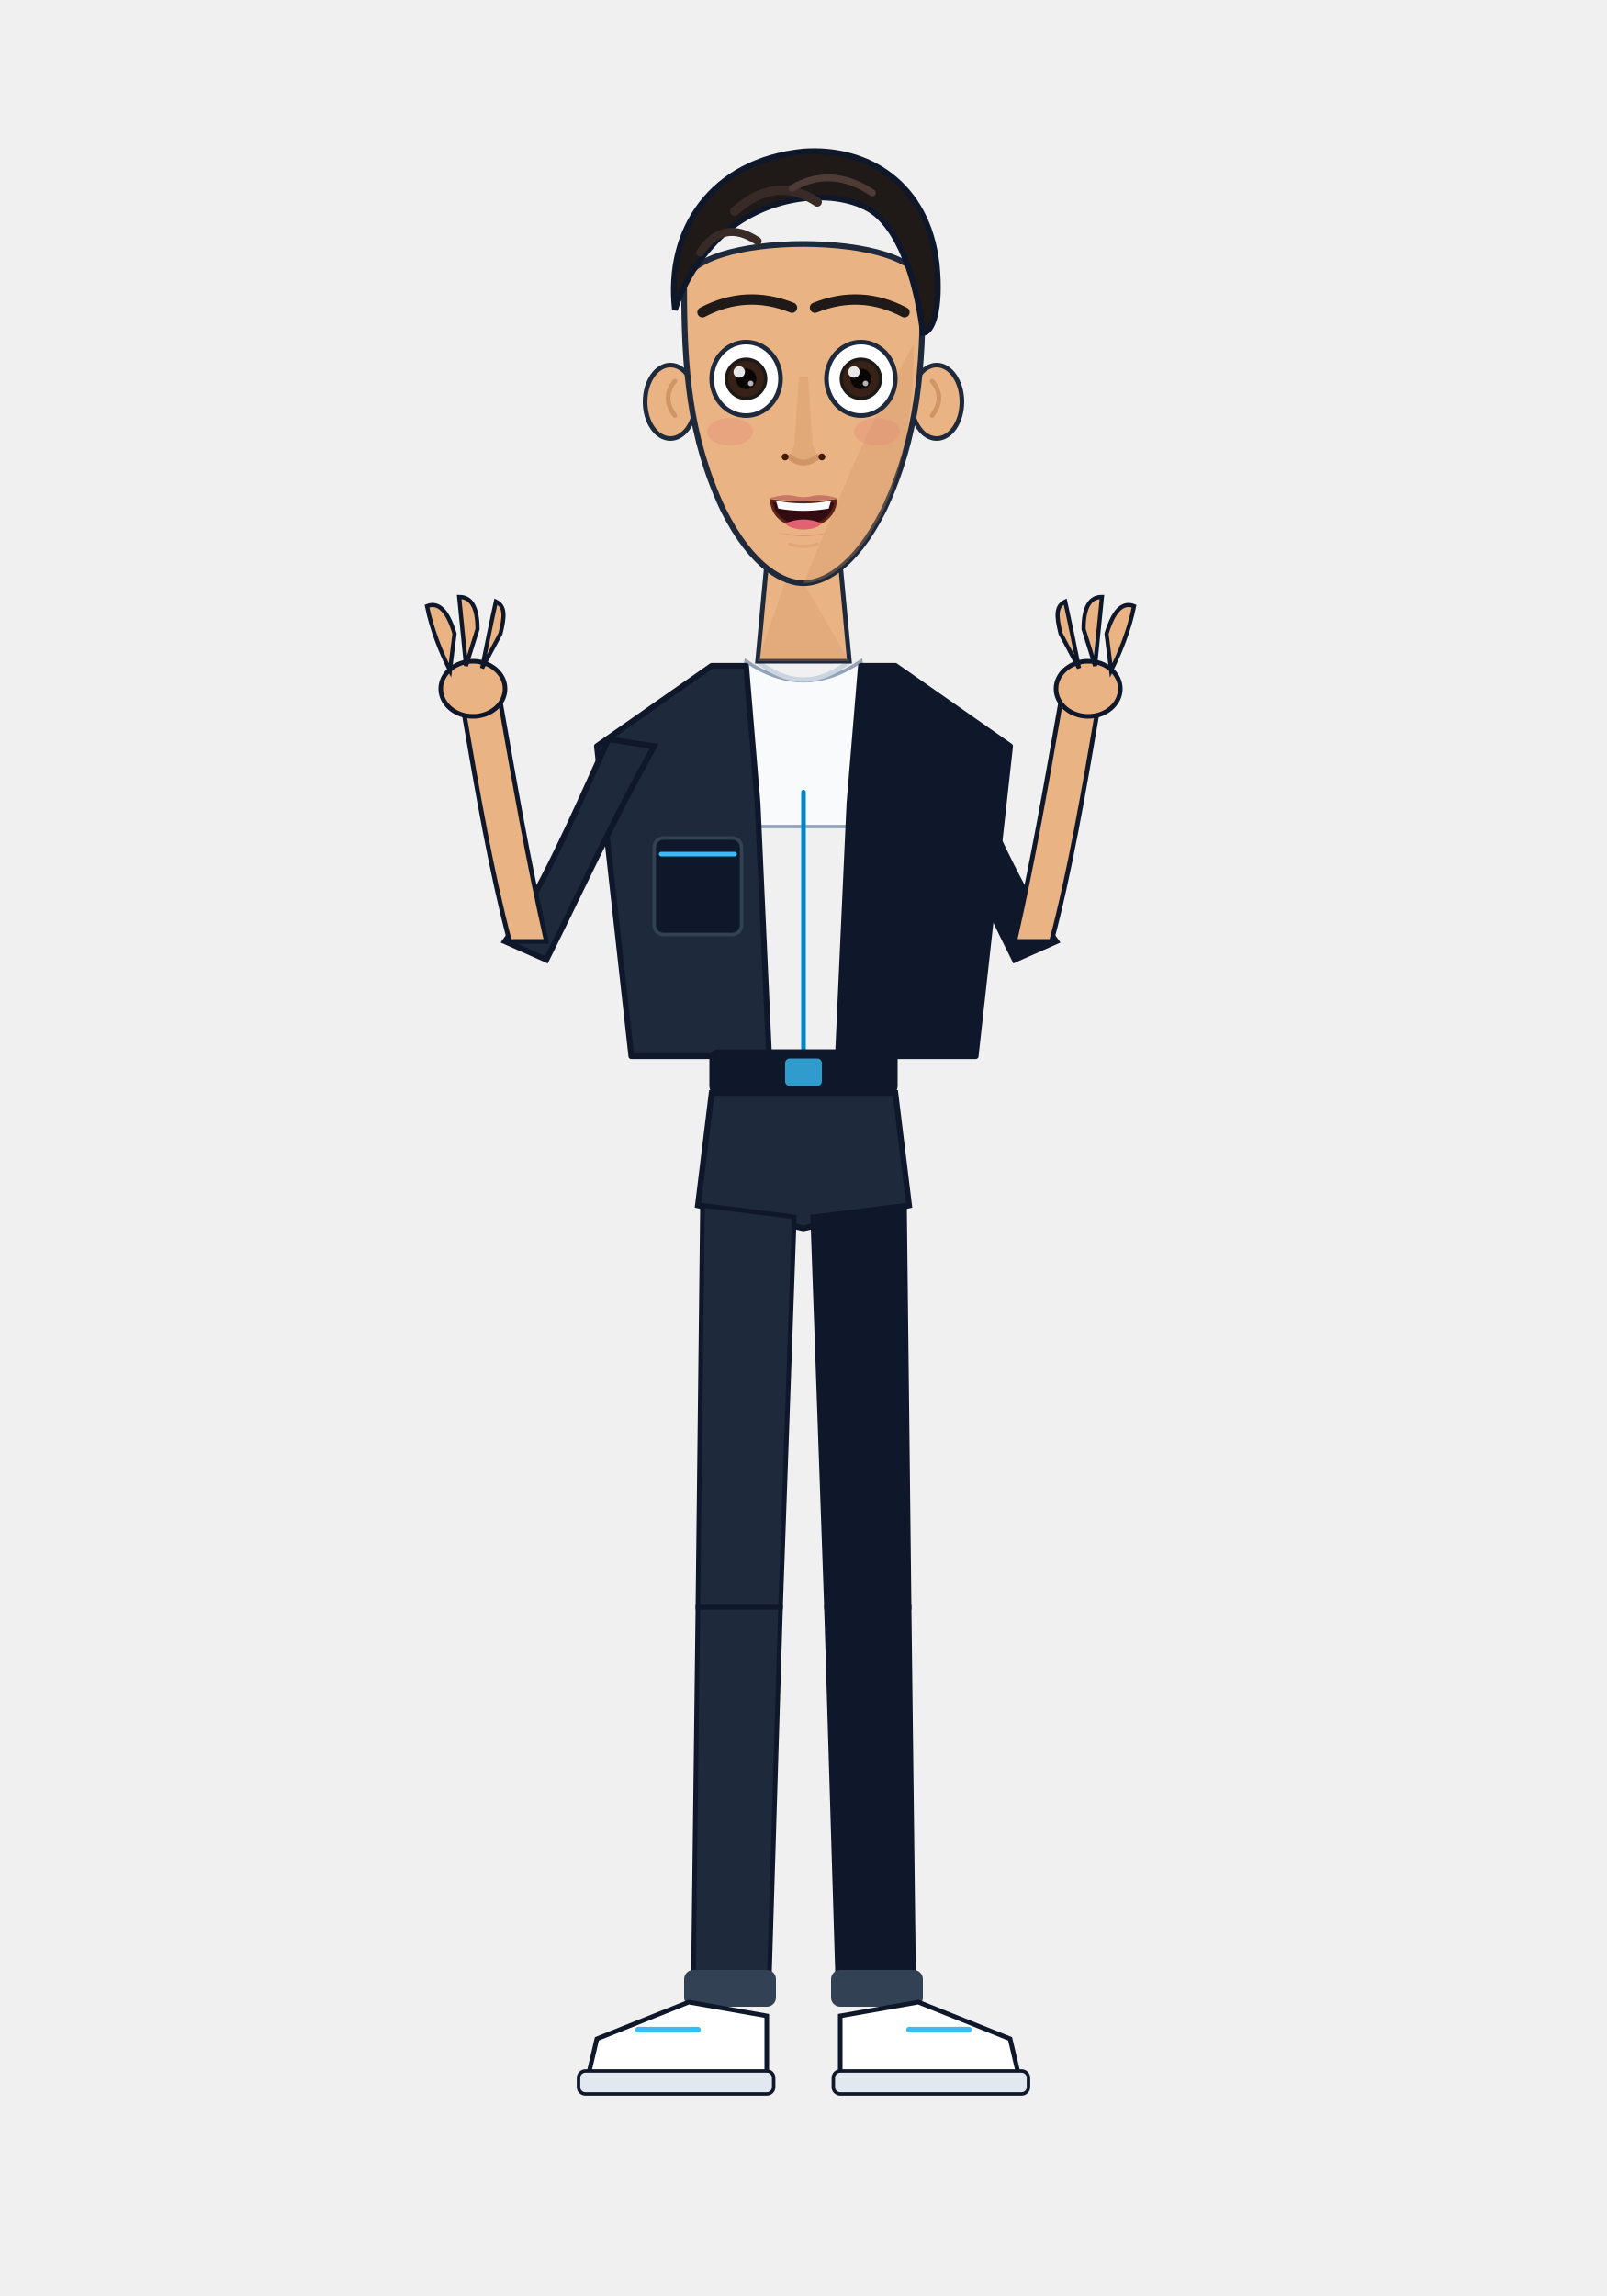
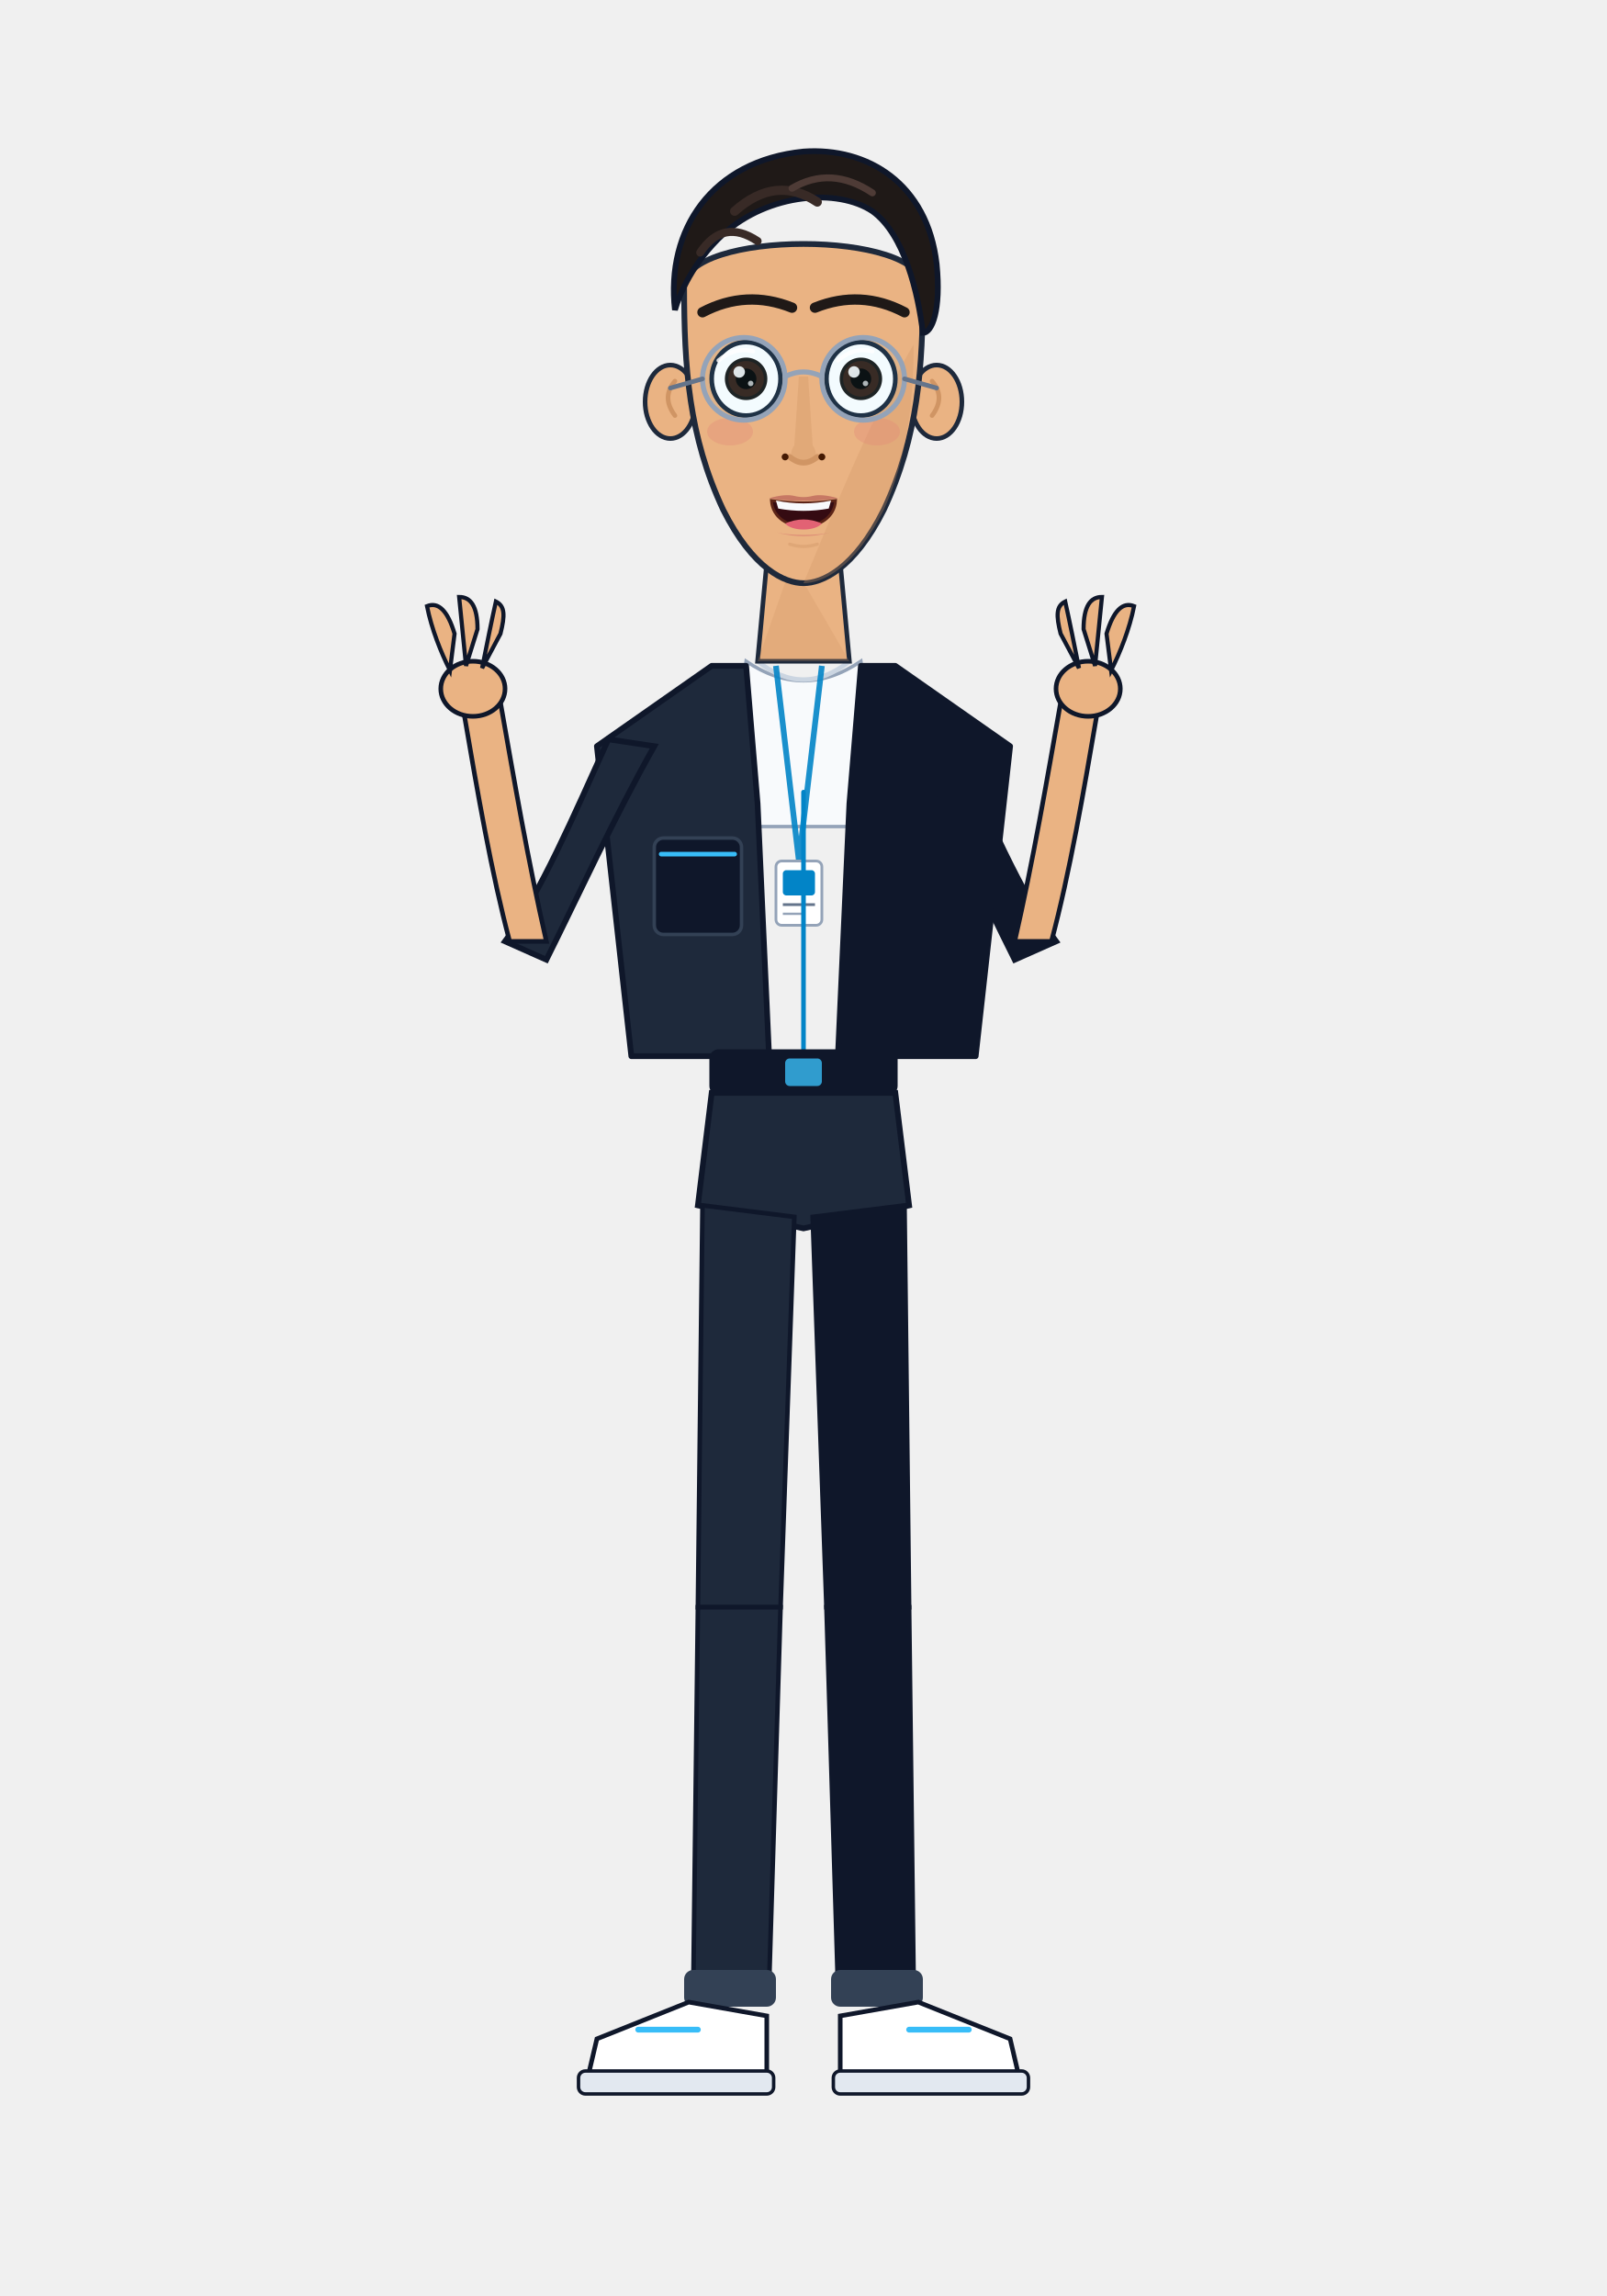
<svg xmlns="http://www.w3.org/2000/svg" viewBox="-100 50 700 1000" width="700" height="1000">
  <g id="modern_character_root">
    <path d="M 210 526 L 290 526 L 296 575 L 250 585 L 204 575 Z" fill="#1e293b" stroke="#0f172a" stroke-width="2.5" />
    <path d="M 206 575 L 246 580 L 240 750 L 204 750 Z" fill="#1e293b" stroke="#0f172a" stroke-width="2" />
    <path d="M 204 750 L 240 750 L 235 915 L 202 915 Z" fill="#1e293b" stroke="#0f172a" stroke-width="2" />
    <rect x="198" y="908" width="40" height="16" rx="4" fill="#334155" />
    <path d="M 254 580 L 294 575 L 296 750 L 260 750 Z" fill="#0f172a" stroke="#0f172a" stroke-width="2" />
    <path d="M 260 750 L 296 750 L 298 915 L 265 915 Z" fill="#0f172a" stroke="#0f172a" stroke-width="2" />
    <rect x="262" y="908" width="40" height="16" rx="4" fill="#334155" />
    <path d="M 156 955 L 234 955 L 234 928 L 200 922 L 160 938 Z" fill="#ffffff" stroke="#0f172a" stroke-width="2" />
    <rect x="152" y="952" width="85" height="10" rx="3" fill="#e2e8f0" stroke="#0f172a" stroke-width="1.5" />
    <line x1="178" y1="934" x2="204" y2="934" stroke="#38bdf8" stroke-width="2.5" stroke-linecap="round" />
    <path d="M 266 955 L 344 955 L 340 938 L 300 922 L 266 928 Z" fill="#ffffff" stroke="#0f172a" stroke-width="2" />
    <rect x="263" y="952" width="85" height="10" rx="3" fill="#e2e8f0" stroke="#0f172a" stroke-width="1.5" />
    <line x1="296" y1="934" x2="322" y2="934" stroke="#38bdf8" stroke-width="2.5" stroke-linecap="round" />
    <path d="M 225 338 Q 250 355 275 338 L 285 410 L 215 410 Z" fill="#f8fafc" stroke="#94a3b8" stroke-width="1.5" />
    <path d="M 230 338 Q 250 354 270 338" stroke="#cbd5e1" stroke-width="2" fill="none" />
    <path d="M 210 340 L 160 375 L 175 510 L 235 510 L 230 400 L 225 340 Z" fill="#1e293b" stroke="#0f172a" stroke-width="2.5" stroke-linejoin="round" />
    <path d="M 290 340 L 340 375 L 325 510 L 265 510 L 270 400 L 275 340 Z" fill="#0f172a" stroke="#0f172a" stroke-width="2.5" stroke-linejoin="round" />
+     <path d="M 238 340 L 248 425 L 258 340" stroke="#0284c7" stroke-width="2.5" fill="none" opacity="0.9" />
+     <rect x="238" y="425" width="20" height="28" rx="2.5" fill="#ffffff" stroke="#94a3b8" stroke-width="1.2" />
+     <rect x="241" y="429" width="14" height="11" rx="1.5" fill="#0284c7" />
+     <line x1="241" y1="444" x2="255" y2="444" stroke="#64748b" stroke-width="1.2" />
+     <line x1="241" y1="448" x2="250" y2="448" stroke="#94a3b8" stroke-width="1" />
    <line x1="250" y1="395" x2="250" y2="510" stroke="#0284c7" stroke-width="2" stroke-linecap="round" />
    <rect x="185" y="415" width="38" height="42" rx="4" fill="#0f172a" stroke="#334155" stroke-width="1.5" />
    <line x1="188" y1="422" x2="220" y2="422" stroke="#38bdf8" stroke-width="2" stroke-linecap="round" />
    <rect x="210" y="508" width="80" height="18" rx="3" fill="#0f172a" stroke="#0f172a" stroke-width="2" />
    <rect x="242" y="511" width="16" height="12" rx="2" fill="#38bdf8" opacity="0.8" />
    <path d="M 165 372 C 150 405, 135 440, 120 460 L 138 468 C 152 440, 168 405, 185 375 Z" fill="#1e293b" stroke="#0f172a" stroke-width="2.5" />
    <path d="M 122 460 C 114 430, 108 395, 102 360 L 118 356 C 124 390, 130 425, 138 460 Z" fill="#eab383" stroke="#0f172a" stroke-width="2" />
    <ellipse cx="106" cy="350" rx="14" ry="12" fill="#eab383" stroke="#0f172a" stroke-width="2" />
    <path d="M 96 342 C 92 334, 88 324, 86 314 C 91 312, 95 316, 98 326 Z" fill="#eab383" stroke="#0f172a" stroke-width="1.8" />
    <path d="M 103 340 C 102 330, 101 320, 100 310 C 105 310, 108 314, 108 324 Z" fill="#eab383" stroke="#0f172a" stroke-width="1.8" />
    <path d="M 110 341 C 112 331, 114 321, 116 312 C 120 314, 120 318, 118 326 Z" fill="#eab383" stroke="#0f172a" stroke-width="1.8" />
    <path d="M 315 372 C 330 405, 345 440, 360 460 L 342 468 C 328 440, 312 405, 295 375 Z" fill="#0f172a" stroke="#0f172a" stroke-width="2.5" />
    <path d="M 358 460 C 366 430, 372 395, 378 360 L 362 356 C 356 390, 350 425, 342 460 Z" fill="#eab383" stroke="#0f172a" stroke-width="2" />
    <ellipse cx="374" cy="350" rx="14" ry="12" fill="#eab383" stroke="#0f172a" stroke-width="2" />
    <path d="M 384 342 C 388 334, 392 324, 394 314 C 389 312, 385 316, 382 326 Z" fill="#eab383" stroke="#0f172a" stroke-width="1.8" />
    <path d="M 377 340 C 378 330, 379 320, 380 310 C 375 310, 372 314, 372 324 Z" fill="#eab383" stroke="#0f172a" stroke-width="1.8" />
    <path d="M 370 341 C 368 331, 366 321, 364 312 C 360 314, 360 318, 362 326 Z" fill="#eab383" stroke="#0f172a" stroke-width="1.8" />
    <path d="M 234 295 L 230 338 L 270 338 L 266 295 Z" fill="#eab383" stroke="#1e293b" stroke-width="2" />
    <path d="M 245 295 L 230 338 L 270 338 Z" fill="#d09564" opacity="0.25" />
    <ellipse cx="192" cy="225" rx="11" ry="16" fill="#eab383" stroke="#1e293b" stroke-width="2" />
    <path d="M 194 216 Q 188 223 194 231" stroke="#d09564" stroke-width="2" fill="none" stroke-linecap="round" />
    <ellipse cx="308" cy="225" rx="11" ry="16" fill="#eab383" stroke="#1e293b" stroke-width="2" />
    <path d="M 306 216 Q 312 223 306 231" stroke="#d09564" stroke-width="2" fill="none" stroke-linecap="round" />
    <path d="M 198 175               C 198 150, 302 150, 302 175               C 302 210, 300 240, 285 272               C 272 298, 258 304, 250 304               C 242 304, 228 298, 215 272               C 200 240, 198 210, 198 175 Z" fill="#eab383" stroke="#1e293b" stroke-width="2.5" />
    <path d="M 250 304 C 258 304, 272 298, 285 272 C 295 250, 298 225, 298 200 C 280 230, 260 280, 250 304 Z" fill="#d09564" opacity="0.3" />
    <ellipse cx="218" cy="238" rx="10" ry="6" fill="#e28878" opacity="0.35" />
    <ellipse cx="282" cy="238" rx="10" ry="6" fill="#e28878" opacity="0.35" />
    <path d="M 194 185              C 190 150, 210 120, 250 116              C 278 114, 304 130, 308 165              C 310 185, 306 195, 302 195              C 300 178, 294 152, 280 142              C 265 132, 235 134, 215 152              C 202 164, 196 178, 194 185 Z" fill="#1f1917" stroke="#0f172a" stroke-width="2.5" />
    <path d="M 220 142 Q 238 126 256 138" stroke="#382a26" stroke-width="4" stroke-linecap="round" fill="none" />
    <path d="M 245 132 Q 262 122 280 134" stroke="#4e3b36" stroke-width="3" stroke-linecap="round" fill="none" />
    <path d="M 205 160 Q 215 145 230 155" stroke="#382a26" stroke-width="3.5" stroke-linecap="round" fill="none" />
    <path d="M 206 186 Q 225 176 245 184" stroke="#1f1917" stroke-width="4.5" stroke-linecap="round" fill="none" />
    <path d="M 255 184 Q 275 176 294 186" stroke="#1f1917" stroke-width="4.5" stroke-linecap="round" fill="none" />
    <ellipse cx="225" cy="215" rx="15" ry="16" fill="#ffffff" stroke="#1e293b" stroke-width="2" />
    <circle cx="225" cy="215" r="8.5" fill="#382218" stroke="#1c1917" stroke-width="1.5" />
    <circle cx="225" cy="215" r="4.5" fill="#090706" />
    <circle cx="222" cy="212" r="2.5" fill="#ffffff" opacity="0.9" />
    <circle cx="227" cy="217" r="1.2" fill="#ffffff" opacity="0.7" />
    <ellipse cx="275" cy="215" rx="15" ry="16" fill="#ffffff" stroke="#1e293b" stroke-width="2" />
    <circle cx="275" cy="215" r="8.5" fill="#382218" stroke="#1c1917" stroke-width="1.5" />
    <circle cx="275" cy="215" r="4.5" fill="#090706" />
    <circle cx="272" cy="212" r="2.5" fill="#ffffff" opacity="0.9" />
    <circle cx="277" cy="217" r="1.2" fill="#ffffff" opacity="0.7" />
+     <circle cx="224" cy="215" r="18" fill="#38bdf8" fill-opacity="0.06" stroke="#94a3b8" stroke-width="2.2" />
+     <path d="M 213 207 Q 220 201 228 203" stroke="#ffffff" stroke-width="1.8" stroke-linecap="round" fill="none" opacity="0.85" />
+     <circle cx="276" cy="215" r="18" fill="#38bdf8" fill-opacity="0.06" stroke="#94a3b8" stroke-width="2.2" />
+     <path d="M 265 207 Q 272 201 280 203" stroke="#ffffff" stroke-width="1.8" stroke-linecap="round" fill="none" opacity="0.85" />
+     <path d="M 242 214 Q 250 210 258 214" stroke="#94a3b8" stroke-width="2.2" stroke-linecap="round" fill="none" />
+     <path d="M 206 215 L 192 219" stroke="#64748b" stroke-width="2" stroke-linecap="round" />
+     <path d="M 294 215 L 308 219" stroke="#64748b" stroke-width="2" stroke-linecap="round" />
    <path d="M 248 214 L 246 244 Q 242 250 250 252 Q 258 250 254 244 L 252 214" fill="#d09564" opacity="0.35" />
    <path d="M 244 249 Q 250 254 256 249" stroke="#d09564" stroke-width="2.5" stroke-linecap="round" fill="none" />
    <circle cx="242" cy="249" r="1.5" fill="#451a03" />
    <circle cx="258" cy="249" r="1.5" fill="#451a03" />
    <path d="M 235 267 Q 242 265 246 266 Q 250 267 254 266 Q 258 265 265 267 C 258 268.5, 242 268.5, 235 267 Z" fill="#c77864" />
    <path d="M 236 268 Q 250 270 264 268 C 263 283, 237 283, 236 268 Z" fill="#350b12" stroke="#5c2417" stroke-width="1.2" />
    <path d="M 238 268 Q 250 270.5 262 268 L 261 271.5 Q 250 273.5 239 271.5 Z" fill="#f8fafc" />
    <path d="M 242 278 Q 250 274.5 258 278 C 255 281.5, 245 281.5, 242 278 Z" fill="#e26274" />
    <path d="M 237 281.5 Q 250 285.5 263 281.5 C 257 283.5, 243 283.5, 237 281.5 Z" fill="#dc8a75" />
    <path d="M 244 287 Q 250 289 256 287" stroke="#d09564" stroke-width="1.4" fill="none" opacity="0.4" stroke-linecap="round" />
  </g>
</svg>
